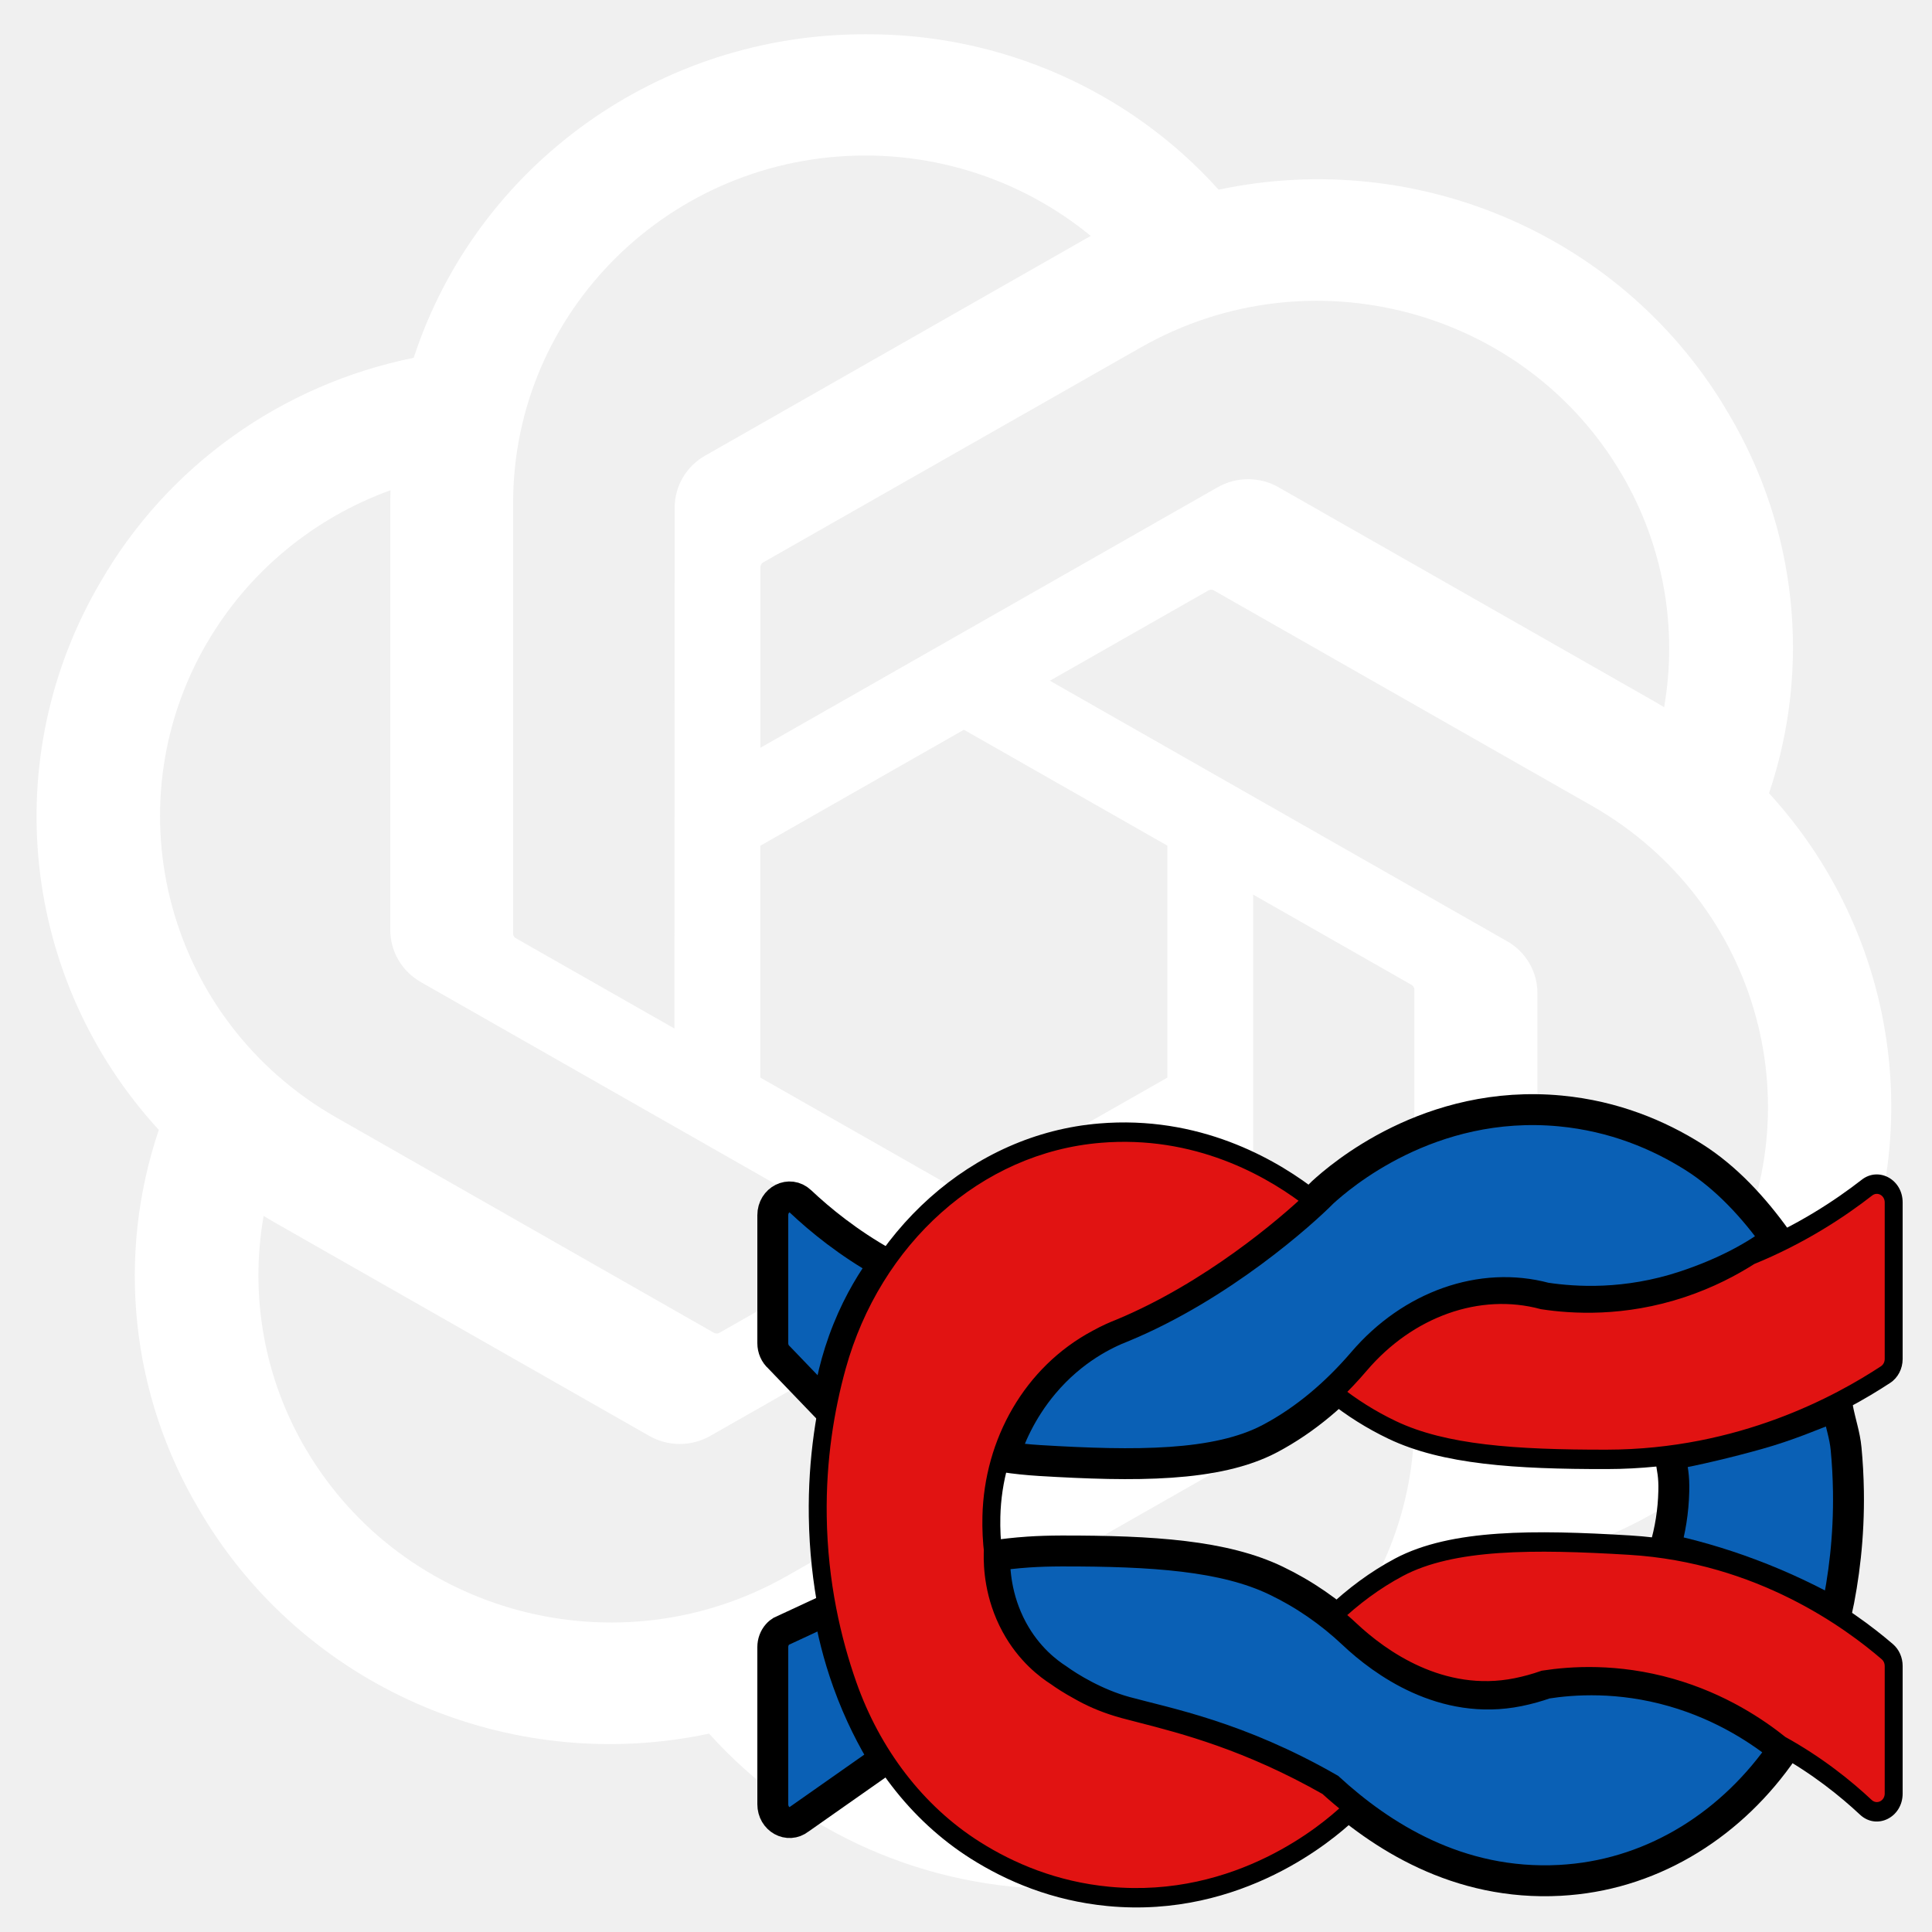
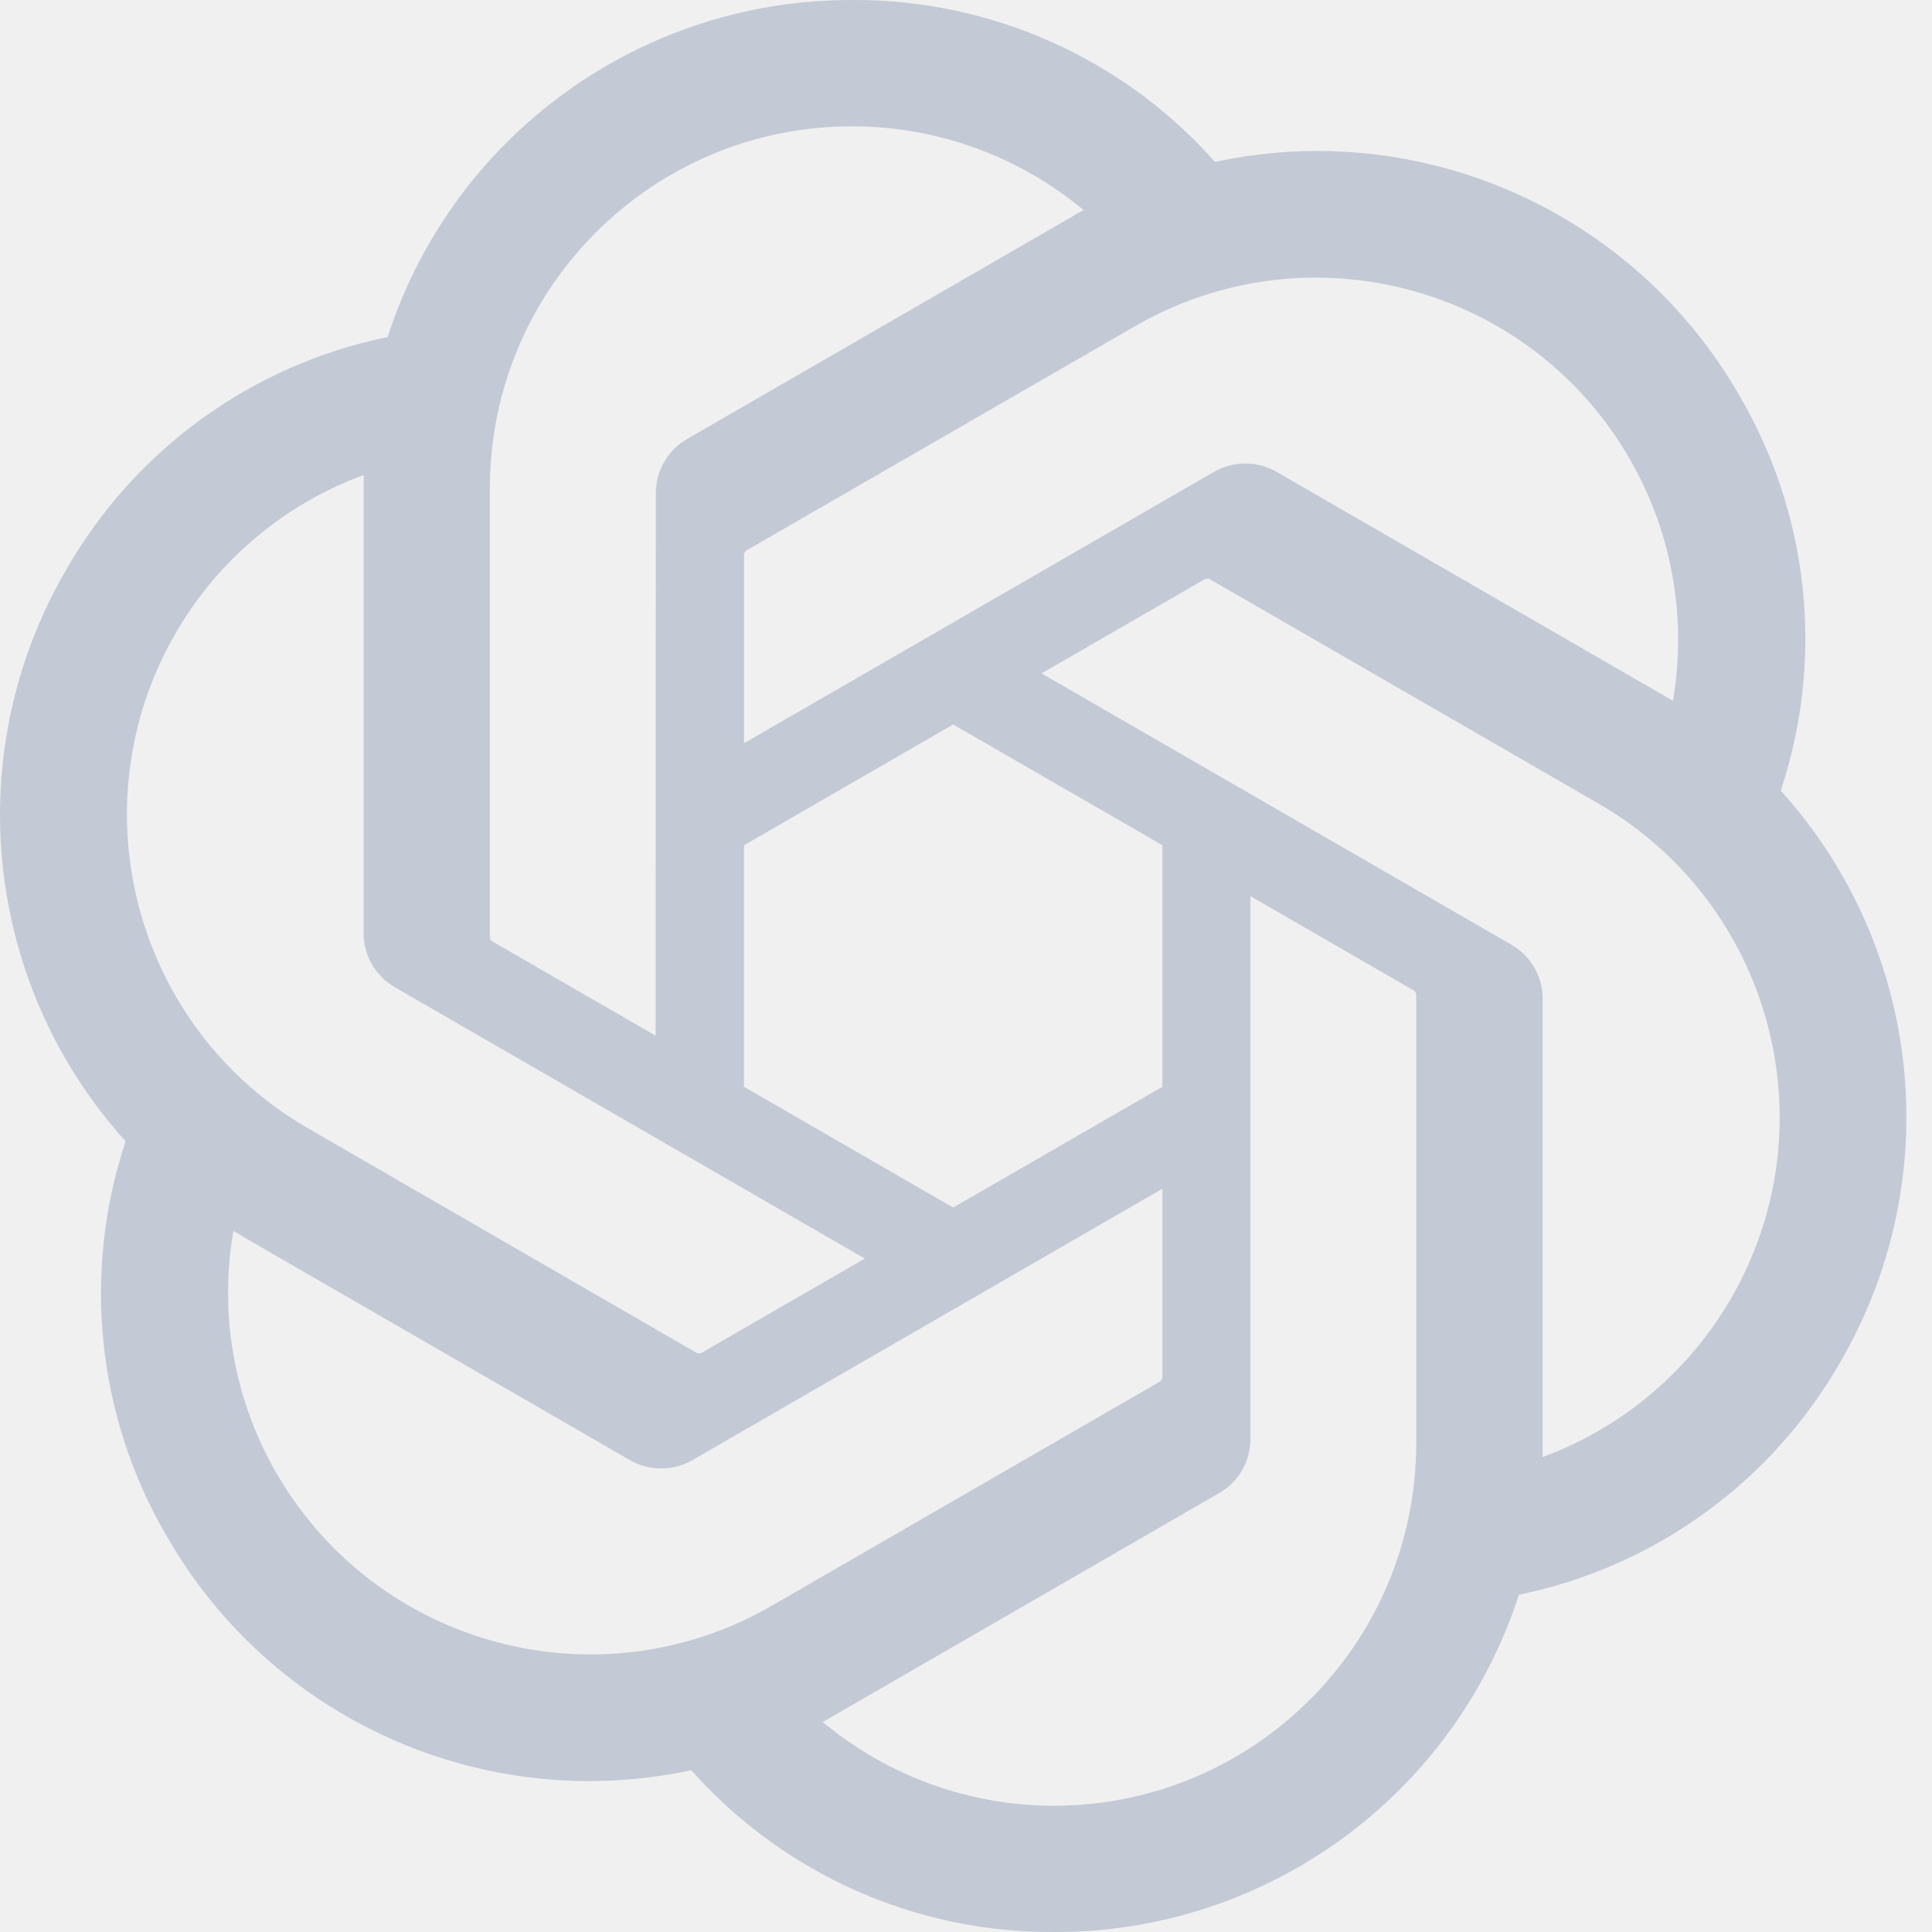
- <svg xmlns="http://www.w3.org/2000/svg" viewBox="0 0 500 500" width="500px" height="500px">
-   <path d="M 457.812 205.333 C 468.842 172.644 465.05 136.837 447.393 107.112 C 420.858 61.512 367.494 38.041 315.381 49.093 C 292.203 23.318 258.894 8.665 223.977 8.87 C 170.712 8.751 123.44 42.589 107.06 92.605 C 72.837 99.518 43.297 120.649 26.017 150.612 C -0.727 196.093 5.367 253.416 41.097 292.415 C 30.054 325.104 33.861 360.912 51.507 390.647 C 78.056 436.247 131.405 459.707 183.518 448.666 C 206.685 474.431 240.006 489.094 274.934 488.865 C 328.224 488.998 375.508 455.135 391.889 405.072 C 426.111 398.158 455.652 377.026 472.932 347.064 C 499.639 301.583 493.534 244.296 457.831 205.297 L 457.812 205.333 Z M 274.959 457.499 C 253.627 457.536 232.976 450.167 216.597 436.679 C 217.349 436.295 218.64 435.586 219.478 435.072 L 316.344 379.872 C 321.292 377.099 324.333 371.891 324.308 366.264 L 324.308 231.516 L 365.244 254.844 C 365.681 255.059 365.973 255.48 366.035 255.96 L 366.035 367.548 C 365.973 417.168 325.245 457.391 274.959 457.499 Z M 79.101 374.951 C 68.411 356.747 64.568 335.4 68.228 314.688 C 68.946 315.107 70.212 315.863 71.098 316.38 L 167.976 371.578 C 172.875 374.412 178.956 374.412 183.883 371.578 L 302.139 304.2 L 302.139 350.843 C 302.176 351.324 301.945 351.793 301.567 352.091 L 203.644 407.88 C 160.034 432.658 104.335 417.922 79.113 374.951 L 79.101 374.951 Z M 53.61 166.321 C 64.251 148.068 81.046 134.125 101.051 126.877 C 101.051 127.705 101.003 129.157 101.003 130.176 L 101.003 240.6 C 100.98 246.204 104.018 251.412 108.957 254.184 L 227.213 321.553 L 186.279 344.88 C 185.864 345.143 185.342 345.192 184.892 345 L 86.956 289.164 C 43.432 264.3 28.51 209.352 53.586 166.332 L 53.61 166.321 Z M 389.968 243.551 L 271.711 176.173 L 312.645 152.856 C 313.06 152.593 313.57 152.544 314.033 152.737 L 411.955 208.525 C 455.565 233.376 470.503 288.42 445.314 331.44 C 434.66 349.644 417.879 363.598 397.885 370.859 L 397.885 257.135 C 397.934 251.532 394.904 246.336 389.979 243.551 L 389.968 243.551 Z M 430.707 183.037 C 429.99 182.605 428.726 181.86 427.825 181.344 L 330.96 126.144 C 326.06 123.312 319.98 123.312 315.054 126.144 L 196.797 193.525 L 196.797 146.869 C 196.761 146.388 196.993 145.933 197.369 145.633 L 295.28 89.893 C 338.903 65.065 394.662 79.838 419.8 122.893 C 430.428 141.072 434.272 162.36 430.671 183.037 L 430.707 183.037 Z M 174.543 266.184 L 133.583 242.856 C 133.146 242.653 132.853 242.232 132.793 241.752 L 132.793 130.164 C 132.816 80.485 173.666 40.225 224.015 40.249 C 245.321 40.249 265.934 47.629 282.303 61.07 C 281.561 61.465 280.285 62.173 279.434 62.677 L 182.569 117.877 C 177.607 120.649 174.567 125.844 174.602 131.472 L 174.543 266.16 L 174.543 266.184 Z M 196.774 218.881 L 249.456 188.856 L 302.126 218.856 L 302.126 278.88 L 249.456 308.879 L 196.774 278.88 L 196.774 218.881 Z" fill="white" style="stroke-width: 1;" />
-   <path d="M 461.568 452.697 C 448.487 471.845 428.457 484.621 405.854 486.485 C 405.151 486.539 404.447 486.593 403.733 486.635 C 377.23 488.063 357.21 474.979 343.935 462.832 C 320.442 449.373 302.063 445.984 291.309 443.054 C 283.488 440.923 276.645 436.661 273.712 434.53 C 271.112 432.857 265.882 428.978 261.981 421.743 C 257.611 413.634 257.357 405.889 257.425 402.596 C 259.703 402.265 262.646 401.903 266.088 401.668 C 268.902 401.477 271.63 401.403 274.69 401.391 C 298.426 401.36 316.834 402.616 330.227 409.053 C 337.471 412.526 344.188 417.151 350.171 422.788 C 357.864 430.055 373.593 441.541 392.98 437.62 C 395.443 437.119 397.809 436.459 400.086 435.648 C 407.066 434.562 419.003 433.688 433.061 437.726 C 446.405 441.563 456.005 448.191 461.568 452.697 Z" fill="#0A60B5" stroke="black" stroke-width="8" stroke-miterlimit="10" style="stroke-width: 8;" />
-   <path d="M 459.828 320.829 C 453.931 312.562 446.764 304.747 438.298 299.413 C 429.277 293.734 417.766 288.843 403.844 287.518 C 369.828 284.279 346.572 304.694 342.335 308.554 C 337.063 313.908 315.974 332.852 290.59 343.37 C 286.167 345.074 277.653 349.103 270.086 358.096 C 264.101 365.206 261.173 372.485 259.737 377.008 C 262.764 377.46 265.888 377.786 269.11 377.986 C 293.723 379.469 314.871 379.617 328.705 372.285 C 337.844 367.446 345.859 360.557 352.772 352.49 C 365.23 337.942 383.399 331.453 399.938 335.902 C 407.534 337.048 420.764 337.921 436.063 332.852 C 446.626 329.35 454.497 324.941 459.828 320.829 Z" fill="#0A60B5" stroke="black" stroke-width="8" stroke-miterlimit="10" style="stroke-width: 8;" />
-   <path d="M 228.999 326.968 C 219.562 321.72 212.196 315.666 207.172 310.927 C 204.363 308.276 200 310.449 200 314.499 L 200 347.612 C 200 349.054 200.603 350.421 201.633 351.311 L 214.169 364.364 C 214.829 359.115 216.248 351.979 219.436 344.091 C 222.438 336.648 226.044 330.955 228.999 326.968 Z" fill="#0A60B5" stroke="black" stroke-width="8" stroke-miterlimit="10" style="stroke-width: 8;" />
-   <path d="M 430.829 400.862 C 432.264 396.079 433.059 391.062 433.177 385.95 C 433.275 381.911 432.844 380.401 432.195 376.491 C 438.865 375.279 447.197 373.302 454.792 371.176 C 462.819 368.934 468.753 366.33 475.424 363.736 C 476.397 368.785 477.418 371.24 477.771 374.981 C 478.106 378.51 478.312 382.167 478.371 385.95 C 478.548 397.706 477.221 408.365 475.178 417.709 C 468.891 414.179 461.423 410.523 452.827 407.313 C 444.829 404.316 437.392 402.275 430.829 400.862 Z" fill="#0A60B5" stroke="black" stroke-width="8" stroke-miterlimit="10" style="stroke-width: 8;" />
-   <path d="M 206.88 470.775 C 204.003 473.034 200 470.806 200 466.935 L 200 426.267 C 200 425.037 200.437 423.869 201.196 423 C 201.574 422.565 201.924 422.32 202.08 422.225 L 214.499 416.453 C 215.413 421.842 216.919 428.293 219.436 435.317 C 222.381 443.529 225.879 450.181 228.999 455.242 C 221.622 460.42 214.246 465.597 206.88 470.775 Z" fill="#0A60B5" stroke="black" stroke-width="8" stroke-miterlimit="10" style="stroke-width: 8;" />
-   <path fill-rule="evenodd" clip-rule="evenodd" d="M 286.859 293.103 C 311.699 291.77 330.275 303.028 339.849 310.552 C 332.6 317.48 312.989 334.197 289.791 343.852 C 288.226 344.457 286.149 345.354 283.784 346.662 C 266.998 355.608 257.018 373.437 256.571 392.484 C 256.497 395.69 256.648 398.884 257.039 402.023 C 256.997 402.029 256.955 402.034 256.913 402.041 C 256.845 405.308 257.099 412.994 261.466 421.039 C 265.365 428.218 270.592 432.066 273.191 433.727 C 274.48 434.657 276.527 435.996 279.079 437.385 C 282.079 439.114 285.405 440.565 289.073 441.686 C 289.636 441.863 290.204 442.029 290.777 442.185 C 292.111 442.545 293.567 442.918 295.136 443.323 C 306.205 446.165 322.975 450.471 343.537 462.166 C 345.614 464.053 347.852 465.954 350.251 467.812 C 349.523 468.518 348.908 469.135 348.412 469.642 C 344.173 473.522 320.9 494.042 286.859 490.786 C 272.928 489.454 261.398 484.539 252.38 478.83 C 237.188 469.218 225.707 454.016 219.444 436.222 C 215.409 424.751 211.891 409.918 211.638 392.463 C 211.413 377.556 213.621 364.425 216.63 353.535 C 225.843 320.264 252.712 295.863 284.74 293.252 C 285.443 293.199 286.147 293.145 286.859 293.103 Z M 460.838 451.675 C 455.263 447.206 445.696 440.679 432.447 436.897 C 418.397 432.891 406.468 433.758 399.492 434.836 C 397.216 435.64 394.851 436.295 392.389 436.792 C 373.014 440.683 357.294 429.286 349.605 422.075 C 348.109 420.677 346.568 419.341 344.985 418.071 C 350.16 413.149 355.85 408.903 362.052 405.605 C 375.897 398.246 397.06 398.394 421.69 399.874 C 455.633 401.925 479.081 419.423 488.441 427.458 C 489.487 428.356 490.083 429.71 490.083 431.147 L 490.083 464.165 C 490.083 468.214 485.696 470.381 482.872 467.728 C 477.813 462.988 470.373 456.925 460.838 451.675 Z M 352.018 353.017 C 349.792 355.626 347.452 358.113 344.998 360.447 C 349.751 364.263 354.888 367.494 360.323 370.081 C 373.708 376.467 392.107 377.714 415.828 377.683 C 450.62 377.63 476.238 363.452 487.992 355.735 C 489.291 354.878 490.083 353.356 490.083 351.706 L 490.083 311.182 C 490.083 307.324 486.058 305.103 483.165 307.355 C 476.319 312.687 466.139 319.492 453.01 324.845 C 448.282 327.861 442.389 330.941 435.368 333.279 C 420.058 338.375 406.82 337.498 399.219 336.345 C 382.668 331.873 364.485 338.396 352.018 353.017 Z" fill="#E11312" style="stroke-width: 1;" />
-   <path d="M 339.849 310.552 L 341.385 312.434 L 343.553 310.361 L 341.212 308.521 L 339.849 310.552 Z M 286.859 293.103 L 286.745 290.596 L 286.739 290.596 L 286.733 290.597 L 286.859 293.103 Z M 289.791 343.852 L 290.571 346.215 L 290.598 346.205 L 290.623 346.194 L 289.791 343.852 Z M 283.784 346.662 L 284.81 348.913 L 284.824 348.905 L 284.839 348.897 L 283.784 346.662 Z M 256.571 392.484 L 254.252 392.42 L 256.571 392.484 Z M 257.039 402.023 L 257.344 404.511 L 259.65 404.182 L 259.338 401.687 L 257.039 402.023 Z M 256.913 402.041 L 256.607 399.552 L 254.639 399.836 L 254.594 401.984 L 256.913 402.041 Z M 261.466 421.039 L 259.466 422.311 L 259.467 422.311 L 261.466 421.039 Z M 273.191 433.727 L 274.477 431.637 L 274.425 431.6 L 274.37 431.565 L 273.191 433.727 Z M 279.079 437.385 L 280.171 435.17 L 280.147 435.155 L 280.122 435.142 L 279.079 437.385 Z M 289.073 441.686 L 289.719 439.275 L 289.712 439.272 L 289.704 439.27 L 289.073 441.686 Z M 290.777 442.185 L 291.34 439.749 L 290.777 442.185 Z M 295.136 443.323 L 295.672 440.88 L 295.136 443.323 Z M 343.537 462.166 L 345.029 460.243 L 344.837 460.07 L 344.616 459.944 L 343.537 462.166 Z M 350.251 467.812 L 351.799 469.682 L 353.956 467.594 L 351.602 465.771 L 350.251 467.812 Z M 348.412 469.642 L 349.911 471.559 L 349.959 471.514 L 350.006 471.466 L 348.412 469.642 Z M 286.859 490.786 L 287.064 488.286 L 286.859 490.786 Z M 252.38 478.83 L 253.552 476.662 L 253.55 476.662 L 252.38 478.83 Z M 219.444 436.222 L 217.276 437.115 L 217.276 437.116 L 219.444 436.222 Z M 211.638 392.463 L 213.957 392.424 L 213.957 392.422 L 211.638 392.463 Z M 216.63 353.535 L 214.408 352.815 L 214.407 352.816 L 216.63 353.535 Z M 284.74 293.252 L 284.579 290.746 L 284.572 290.747 L 284.565 290.748 L 284.74 293.252 Z M 432.447 436.897 L 433.039 434.471 L 433.038 434.471 L 432.447 436.897 Z M 460.838 451.675 L 459.457 453.693 L 459.613 453.818 L 459.786 453.913 L 460.838 451.675 Z M 399.492 434.836 L 399.164 432.351 L 398.964 432.383 L 398.772 432.45 L 399.492 434.836 Z M 392.389 436.792 L 392.812 439.26 L 392.814 439.26 L 392.389 436.792 Z M 349.605 422.075 L 351.124 420.179 L 351.122 420.176 L 349.605 422.075 Z M 344.985 418.071 L 343.454 416.186 L 341.297 418.237 L 343.603 420.087 L 344.985 418.071 Z M 362.052 405.605 L 361.029 403.351 L 361.029 403.352 L 362.052 405.605 Z M 421.69 399.874 L 421.82 397.368 L 421.819 397.368 L 421.69 399.874 Z M 488.441 427.458 L 489.884 425.492 L 489.883 425.491 L 488.441 427.458 Z M 482.872 467.728 L 484.394 465.833 L 484.391 465.83 L 482.872 467.728 Z M 344.998 360.447 L 343.466 358.562 L 341.31 360.612 L 343.616 362.463 L 344.998 360.447 Z M 352.018 353.017 L 353.722 354.72 L 353.723 354.72 L 352.018 353.017 Z M 360.323 370.081 L 361.259 367.784 L 361.258 367.783 L 360.323 370.081 Z M 415.828 377.683 L 415.831 380.193 L 415.828 377.683 Z M 487.992 355.735 L 489.195 357.881 L 489.199 357.878 L 487.992 355.735 Z M 483.165 307.355 L 481.81 305.318 L 483.165 307.355 Z M 453.01 324.845 L 452.192 322.496 L 452.005 322.573 L 451.832 322.682 L 453.01 324.845 Z M 435.368 333.279 L 436.051 335.679 L 436.051 335.678 L 435.368 333.279 Z M 399.219 336.345 L 398.656 338.781 L 398.775 338.812 L 398.896 338.831 L 399.219 336.345 Z M 341.212 308.521 C 331.4 300.81 312.308 289.224 286.745 290.596 L 286.974 295.61 C 311.091 294.316 329.149 305.246 338.486 312.583 L 341.212 308.521 Z M 290.623 346.194 C 314.184 336.388 334.035 319.458 341.385 312.434 L 338.313 308.672 C 331.166 315.502 311.793 332.005 288.958 341.508 L 290.623 346.194 Z M 284.839 348.897 C 287.098 347.649 289.08 346.793 290.571 346.215 L 289.01 341.487 C 287.372 342.122 285.201 343.06 282.73 344.425 L 284.839 348.897 Z M 258.891 392.548 C 259.315 374.413 268.814 357.438 284.81 348.913 L 282.759 344.409 C 265.182 353.778 254.72 372.462 254.252 392.42 L 258.891 392.548 Z M 259.338 401.687 C 258.964 398.686 258.819 395.626 258.891 392.548 L 254.252 392.42 C 254.174 395.753 254.331 399.081 254.741 402.358 L 259.338 401.687 Z M 257.219 404.53 C 257.26 404.523 257.302 404.518 257.344 404.511 L 256.736 399.534 C 256.693 399.54 256.65 399.547 256.607 399.552 L 257.219 404.53 Z M 263.466 419.768 C 259.407 412.29 259.169 405.136 259.232 402.097 L 254.594 401.984 C 254.521 405.479 254.791 413.699 259.466 422.311 L 263.466 419.768 Z M 274.37 431.565 C 271.95 430.019 267.088 426.437 263.466 419.768 L 259.467 422.311 C 263.64 429.998 269.233 434.114 272.011 435.888 L 274.37 431.565 Z M 280.122 435.142 C 277.654 433.8 275.689 432.511 274.477 431.637 L 271.904 435.815 C 273.271 436.802 275.4 438.194 278.039 439.628 L 280.122 435.142 Z M 289.704 439.27 C 286.187 438.195 283.016 436.809 280.171 435.17 L 277.989 439.601 C 281.142 441.419 284.623 442.934 288.443 444.102 L 289.704 439.27 Z M 291.34 439.749 C 290.796 439.602 290.255 439.443 289.719 439.275 L 288.427 444.097 C 289.016 444.282 289.612 444.456 290.215 444.62 L 291.34 439.749 Z M 295.672 440.88 C 294.1 440.476 292.658 440.105 291.34 439.749 L 290.215 444.62 C 291.565 444.985 293.034 445.363 294.6 445.764 L 295.672 440.88 Z M 344.616 459.944 C 323.787 448.097 306.784 443.733 295.672 440.88 L 294.6 445.764 C 305.626 448.596 322.162 452.846 342.458 464.389 L 344.616 459.944 Z M 351.602 465.771 C 349.256 463.954 347.065 462.093 345.029 460.243 L 342.045 464.089 C 344.163 466.012 346.448 467.953 348.901 469.854 L 351.602 465.771 Z M 350.006 471.466 C 350.49 470.972 351.088 470.371 351.799 469.682 L 348.705 465.941 C 347.957 466.665 347.329 467.297 346.82 467.816 L 350.006 471.466 Z M 286.655 493.287 C 321.652 496.635 345.545 475.553 349.911 471.559 L 346.915 467.725 C 342.799 471.491 320.147 491.451 287.064 488.286 L 286.655 493.287 Z M 251.208 480.995 C 260.471 486.86 272.327 491.917 286.655 493.287 L 287.064 488.286 C 273.527 486.991 262.325 482.217 253.552 476.662 L 251.208 480.995 Z M 217.276 437.116 C 223.717 455.413 235.534 471.08 251.209 480.996 L 253.55 476.662 C 238.841 467.357 227.698 452.618 221.612 435.329 L 217.276 437.116 Z M 209.318 392.502 C 209.577 410.303 213.164 425.425 217.276 437.115 L 221.612 435.329 C 217.654 424.076 214.207 409.533 213.957 392.424 L 209.318 392.502 Z M 214.407 352.816 C 211.341 363.914 209.088 377.302 209.318 392.503 L 213.957 392.422 C 213.738 377.81 215.901 364.936 218.853 354.254 L 214.407 352.816 Z M 284.565 290.748 C 251.536 293.441 223.884 318.594 214.408 352.815 L 218.852 354.255 C 227.803 321.934 253.888 298.285 284.914 295.755 L 284.565 290.748 Z M 286.733 290.597 C 286 290.64 285.28 290.695 284.579 290.746 L 284.9 295.755 C 285.606 295.703 286.293 295.652 286.987 295.61 L 286.733 290.597 Z M 431.856 439.325 C 444.734 443.001 454.034 449.345 459.457 453.693 L 462.219 449.658 C 456.491 445.066 446.659 438.358 433.039 434.471 L 431.856 439.325 Z M 399.82 437.321 C 406.602 436.273 418.199 435.43 431.856 439.325 L 433.038 434.471 C 418.596 430.352 406.334 431.243 399.164 432.351 L 399.82 437.321 Z M 392.814 439.26 C 395.375 438.743 397.838 438.06 400.211 437.223 L 398.772 432.45 C 396.593 433.219 394.327 433.848 391.964 434.324 L 392.814 439.26 Z M 348.085 423.973 C 355.94 431.337 372.375 443.364 392.812 439.26 L 391.965 434.324 C 373.654 438.002 358.648 427.234 351.124 420.179 L 348.085 423.973 Z M 343.603 420.087 C 345.14 421.32 346.636 422.617 348.087 423.975 L 351.122 420.176 C 349.583 418.737 347.996 417.363 346.367 416.054 L 343.603 420.087 Z M 361.029 403.352 C 354.623 406.758 348.764 411.135 343.454 416.186 L 346.517 419.957 C 351.555 415.164 357.077 411.047 363.075 407.857 L 361.029 403.352 Z M 421.819 397.368 C 409.49 396.627 397.926 396.211 387.678 396.919 C 377.45 397.626 368.348 399.462 361.029 403.351 L 363.075 407.857 C 369.601 404.389 378.002 402.619 387.974 401.93 C 397.928 401.242 409.259 401.641 421.562 402.38 L 421.819 397.368 Z M 489.883 425.491 C 480.344 417.301 456.44 399.46 421.82 397.368 L 421.561 402.38 C 454.824 404.391 477.819 421.543 487 429.424 L 489.883 425.491 Z M 492.403 431.147 C 492.403 428.952 491.489 426.871 489.884 425.492 L 486.998 429.423 C 487.484 429.84 487.763 430.467 487.763 431.147 L 492.403 431.147 Z M 492.403 464.165 L 492.403 431.147 L 487.763 431.147 L 487.763 464.165 L 492.403 464.165 Z M 481.351 469.623 C 485.679 473.691 492.403 470.362 492.403 464.165 L 487.763 464.165 C 487.763 466.066 485.712 467.072 484.394 465.833 L 481.351 469.623 Z M 459.786 453.913 C 469.117 459.05 476.401 464.986 481.354 469.626 L 484.391 465.83 C 479.225 460.99 471.629 454.801 461.89 449.438 L 459.786 453.913 Z M 346.53 362.333 C 349.048 359.938 351.446 357.389 353.722 354.72 L 350.313 351.315 C 348.138 353.863 345.857 356.289 343.466 358.562 L 346.53 362.333 Z M 361.258 367.783 C 355.981 365.271 350.994 362.136 346.38 358.431 L 343.616 362.463 C 348.508 366.392 353.796 369.717 359.388 372.379 L 361.258 367.783 Z M 415.825 375.172 C 392.051 375.204 374.133 373.926 361.259 367.784 L 359.387 372.377 C 373.284 379.008 392.161 380.225 415.831 380.193 L 415.825 375.172 Z M 486.788 353.588 C 475.228 361.178 450.033 375.12 415.825 375.172 L 415.831 380.193 C 451.208 380.139 477.248 365.726 489.195 357.881 L 486.788 353.588 Z M 487.763 351.706 C 487.763 352.48 487.394 353.189 486.785 353.59 L 489.199 357.878 C 491.189 356.566 492.403 354.232 492.403 351.706 L 487.763 351.706 Z M 487.763 311.182 L 487.763 351.706 L 492.403 351.706 L 492.403 311.182 L 487.763 311.182 Z M 484.52 309.393 C 485.886 308.33 487.763 309.379 487.763 311.182 L 492.403 311.182 C 492.403 305.268 486.23 301.876 481.81 305.318 L 484.52 309.393 Z M 453.828 327.194 C 467.192 321.746 477.551 314.82 484.52 309.392 L 481.81 305.318 C 475.086 310.553 465.087 317.239 452.192 322.496 L 453.828 327.194 Z M 436.051 335.678 C 443.271 333.273 449.328 330.108 454.188 327.008 L 451.832 322.682 C 447.234 325.615 441.508 328.608 434.686 330.879 L 436.051 335.678 Z M 398.896 338.831 C 406.703 340.014 420.309 340.918 436.051 335.679 L 434.686 330.879 C 419.808 335.832 406.937 334.98 399.54 333.858 L 398.896 338.831 Z M 353.723 354.72 C 365.68 340.695 383.018 334.555 398.656 338.781 L 399.78 333.909 C 382.317 329.191 363.289 336.096 350.313 351.315 L 353.723 354.72 Z" fill="black" style="stroke-width: 1;" />
+ <svg xmlns="http://www.w3.org/2000/svg" width="40" height="40" viewBox="0 0 40 40" fill="none">
+   <path d="M36.867 16.372C37.775 13.648 37.462 10.664 36.011 8.187C33.828 4.387 29.441 2.431 25.156 3.352C23.249 1.204 20.511 -0.017 17.639 0C13.259 -0.01 9.373 2.81 8.025 6.978C5.211 7.554 2.783 9.315 1.361 11.812C-0.837 15.602 -0.336 20.379 2.601 23.629C1.694 26.353 2.006 29.337 3.458 31.815C5.64 35.615 10.028 37.57 14.313 36.65C16.218 38.797 18.958 40.019 21.829 40C26.212 40.011 30.099 37.188 31.447 33.017C34.261 32.441 36.69 30.68 38.111 28.183C40.307 24.393 39.805 19.619 36.868 16.369L36.867 16.372ZM21.832 37.386C20.078 37.389 18.379 36.775 17.033 35.651C17.094 35.618 17.2 35.56 17.269 35.517L25.234 30.917C25.642 30.686 25.892 30.252 25.889 29.783V18.554L29.256 20.498C29.292 20.516 29.316 20.551 29.321 20.591V29.89C29.316 34.025 25.967 37.377 21.832 37.386ZM5.726 30.507C4.848 28.99 4.531 27.211 4.833 25.485C4.891 25.52 4.995 25.583 5.069 25.626L13.034 30.226C13.438 30.462 13.938 30.462 14.343 30.226L24.067 24.611V28.498C24.069 28.538 24.05 28.577 24.019 28.602L15.968 33.251C12.382 35.316 7.801 34.088 5.728 30.507H5.726ZM3.63 13.12C4.505 11.6 5.886 10.438 7.531 9.834C7.531 9.903 7.528 10.024 7.528 10.109V19.311C7.525 19.778 7.775 20.212 8.181 20.443L17.905 26.057L14.539 28.001C14.505 28.023 14.463 28.027 14.425 28.011L6.373 23.358C2.794 21.286 1.566 16.707 3.629 13.122L3.63 13.12ZM31.288 19.557L21.564 13.942L24.931 11.999C24.964 11.977 25.007 11.973 25.044 11.989L33.097 16.638C36.682 18.709 37.911 23.296 35.84 26.881C34.963 28.398 33.583 29.561 31.939 30.166V20.689C31.943 20.222 31.695 19.789 31.289 19.557H31.288ZM34.638 14.514C34.58 14.478 34.476 14.415 34.402 14.373L26.437 9.773C26.033 9.537 25.533 9.537 25.128 9.773L15.404 15.388V11.5C15.402 11.46 15.42 11.422 15.452 11.397L23.503 6.752C27.089 4.683 31.674 5.914 33.742 9.502C34.616 11.017 34.932 12.79 34.636 14.514H34.638ZM13.574 21.443L10.207 19.499C10.17 19.482 10.146 19.447 10.142 19.407V10.108C10.144 5.968 13.503 2.613 17.643 2.615C19.394 2.615 21.089 3.23 22.436 4.35C22.374 4.383 22.269 4.442 22.199 4.484L14.234 9.084C13.827 9.315 13.577 9.748 13.579 10.217L13.574 21.441V21.443ZM15.403 17.501L19.734 14.999L24.066 17.499V22.501L19.734 25.001L15.403 22.501V17.501Z" fill="#C3C9D5" />
</svg>
